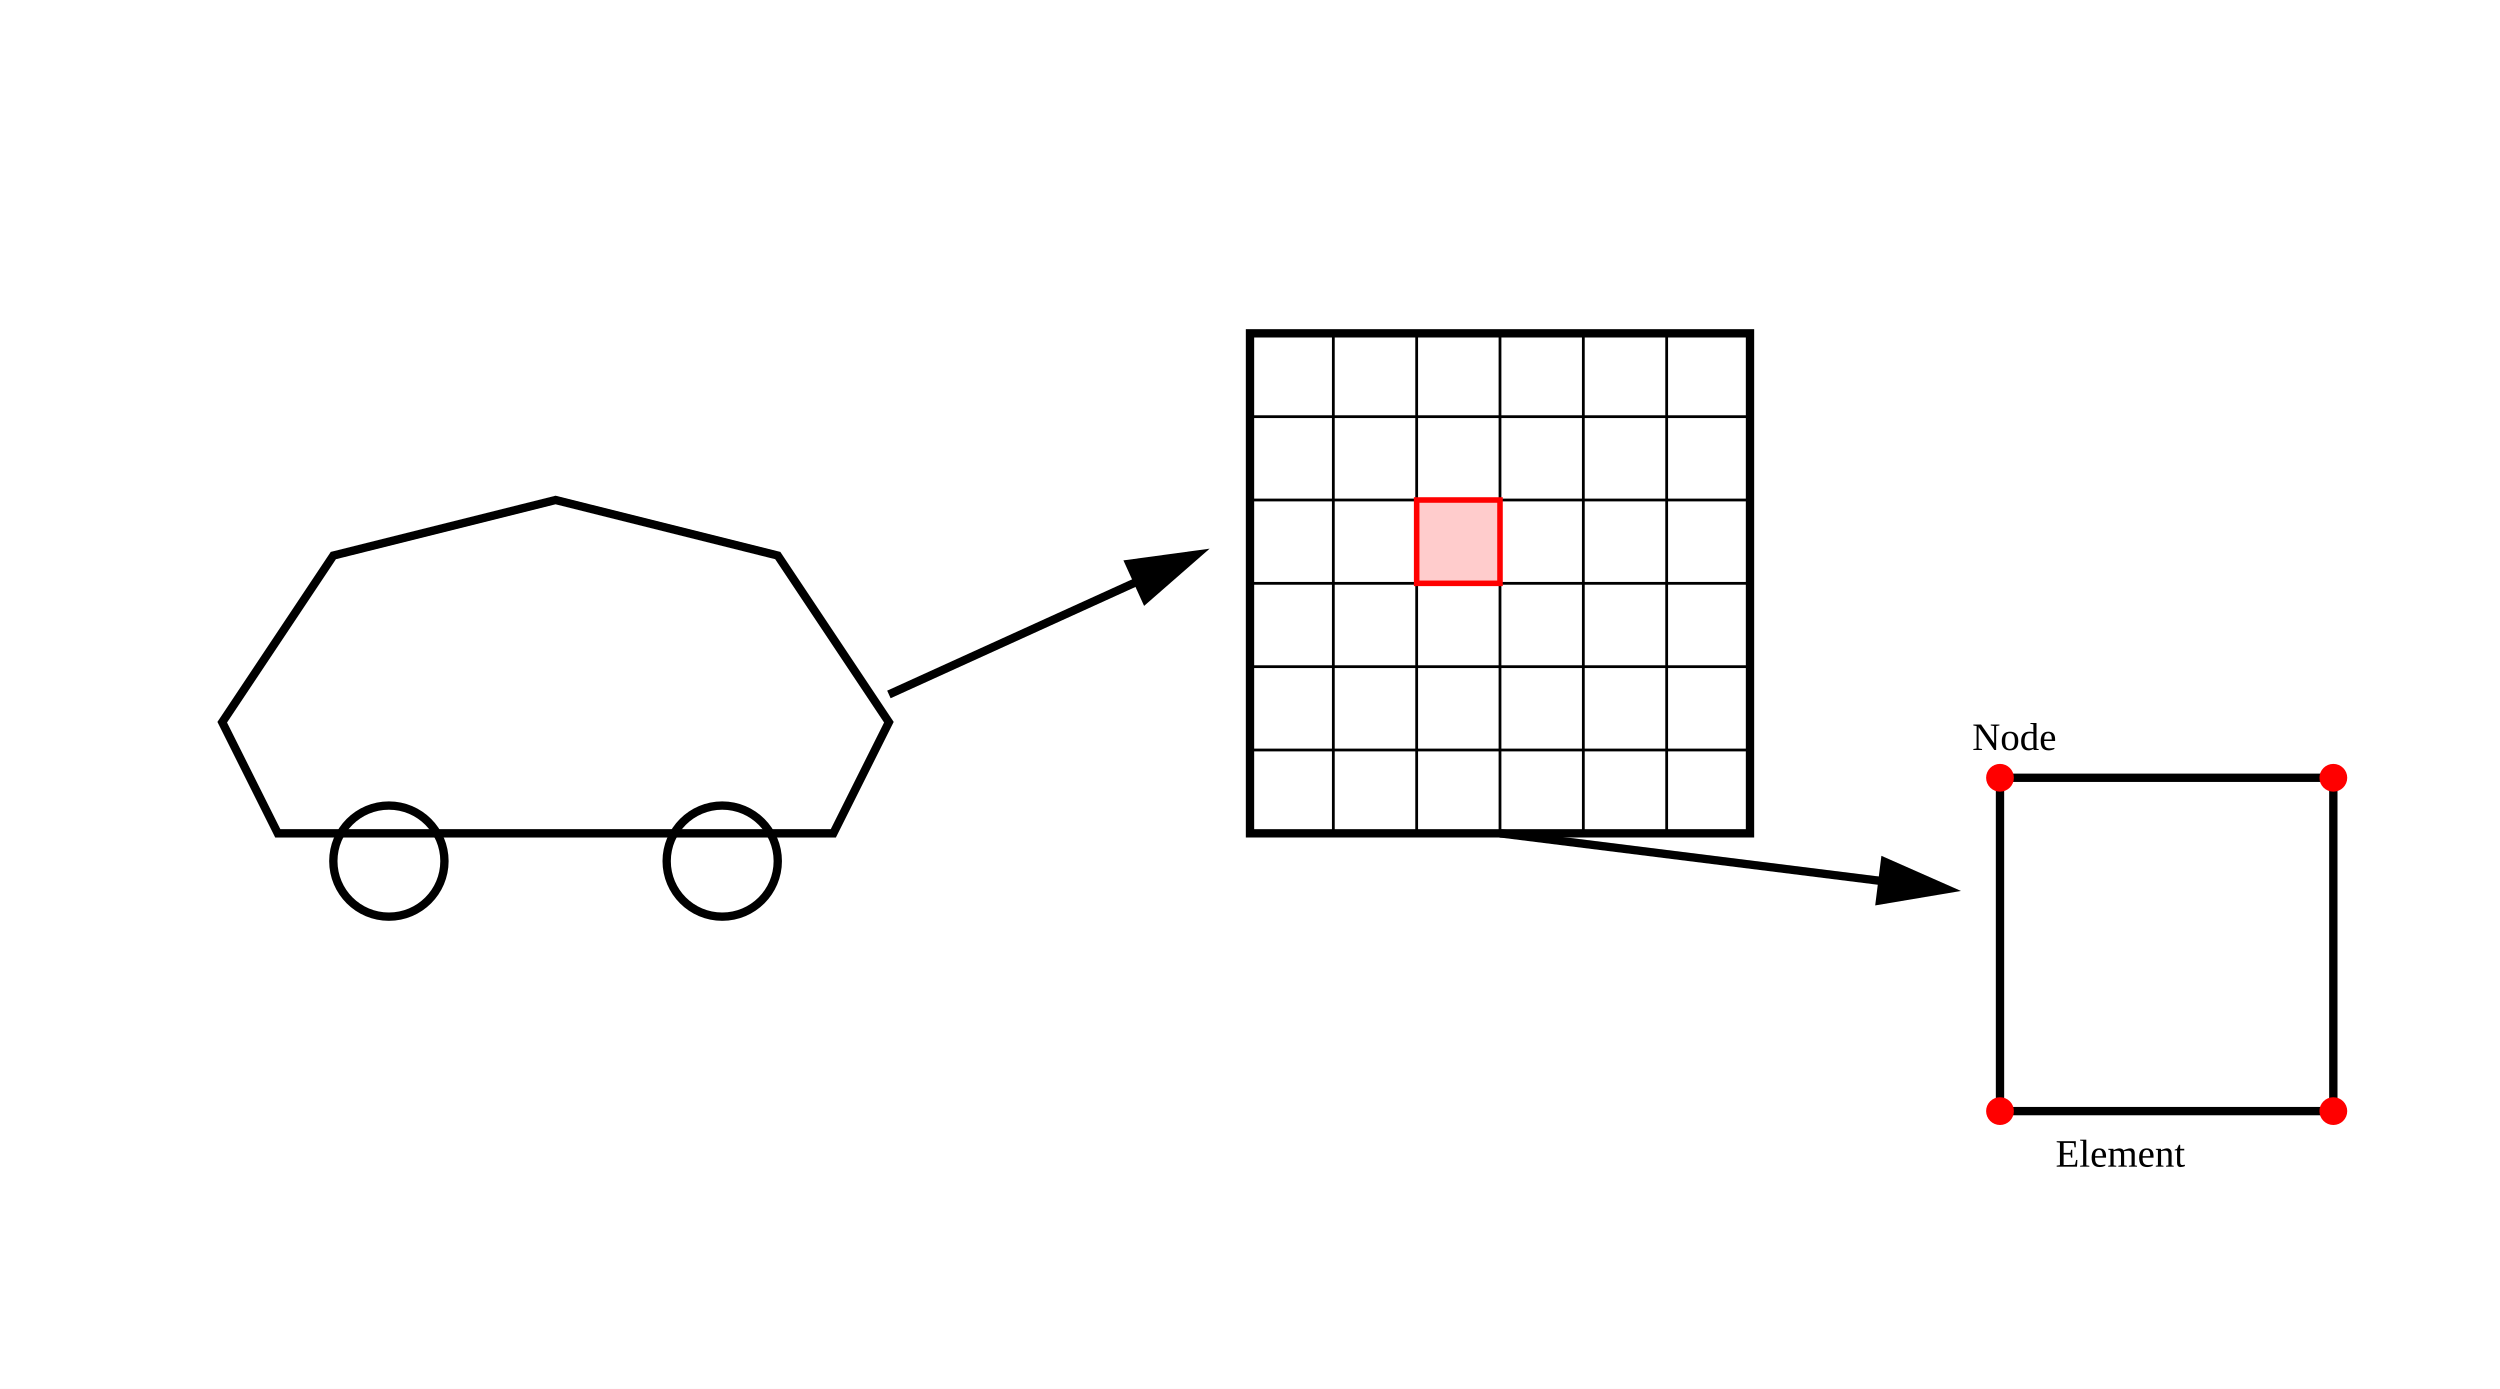
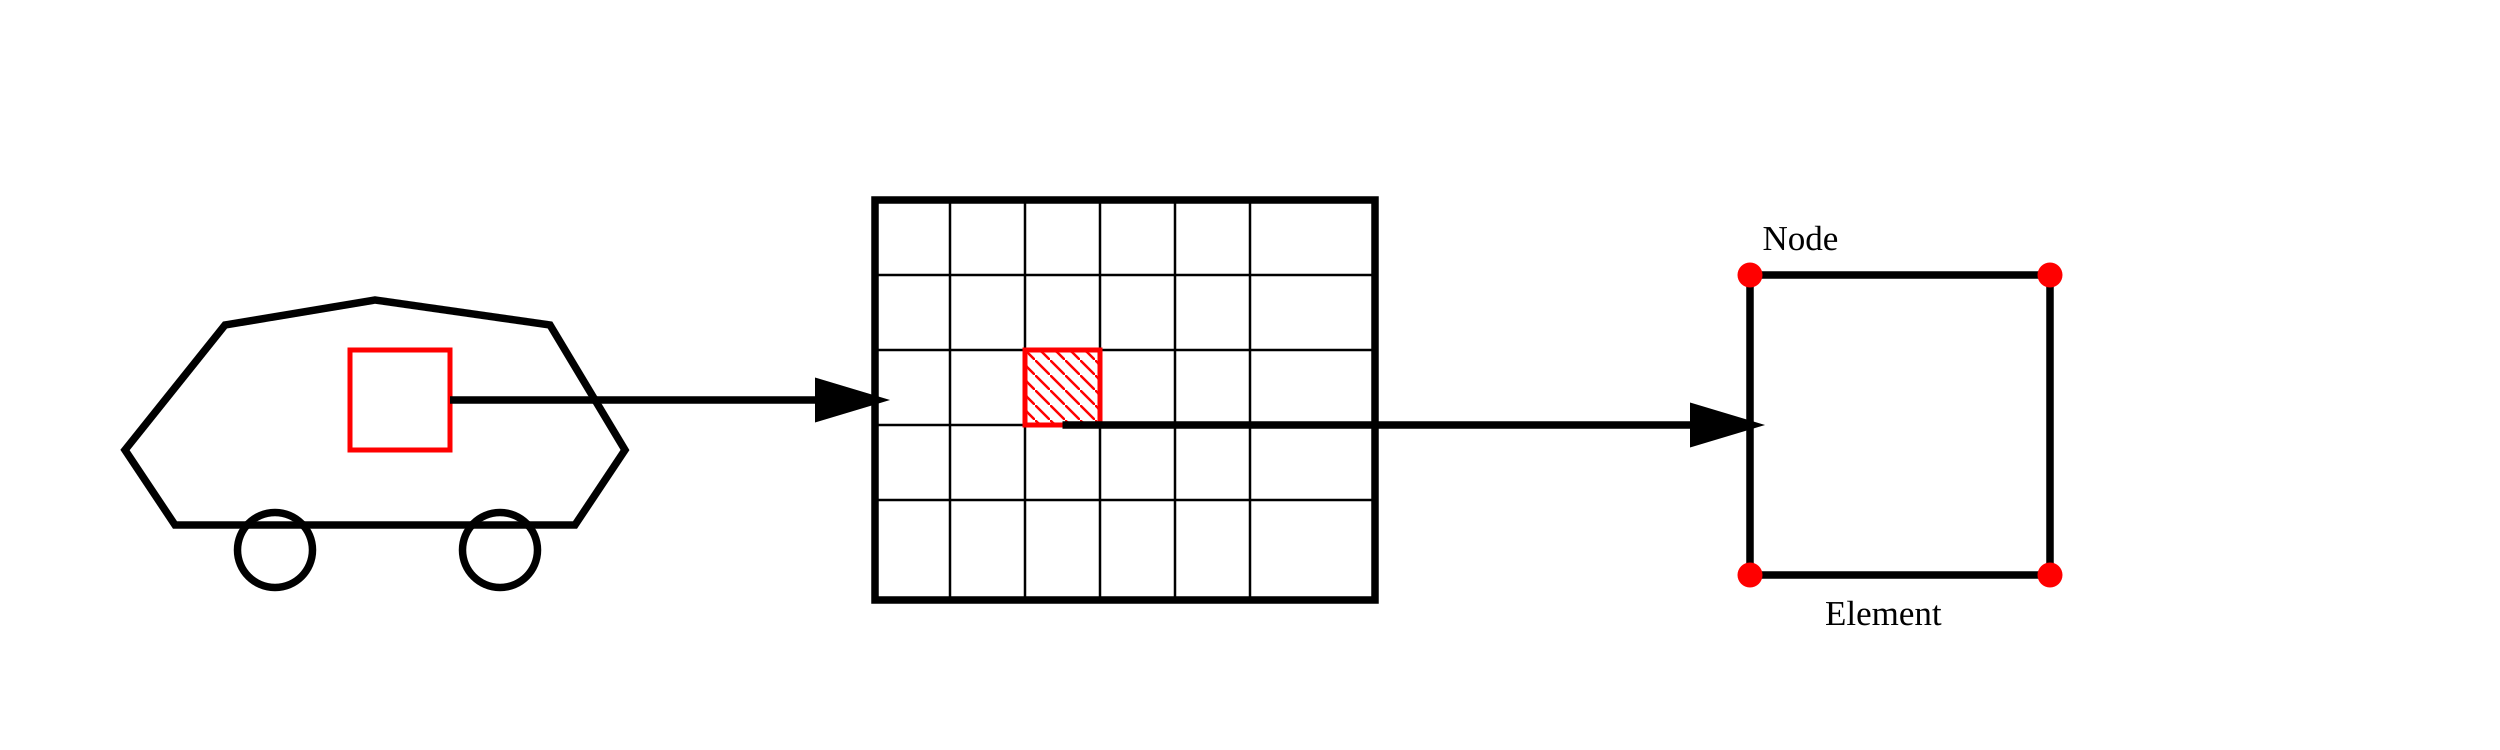
- <svg xmlns="http://www.w3.org/2000/svg" viewBox="0 0 900 500">
+ <svg xmlns="http://www.w3.org/2000/svg" viewBox="0 0 1000 300">
  <rect width="100%" height="100%" fill="white" />
-   <g stroke="black" stroke-width="3" fill="none">
-     <path d="M80 260 L120 200 L200 180 L280 200 L320 260 L300 300 L100 300 Z" />
-     <circle cx="140" cy="310" r="20" />
-     <circle cx="260" cy="310" r="20" />
-   </g>
-   <line x1="320" y1="250" x2="430" y2="200" stroke="black" stroke-width="3" marker-end="url(#arrow)" />
  <defs>
    <marker id="arrow" markerWidth="10" markerHeight="10" refX="8" refY="3" orient="auto">
      <polygon points="0 0, 10 3, 0 6" fill="black" />
    </marker>
+     <pattern id="hatch" patternUnits="userSpaceOnUse" width="6" height="6">
+       <path d="M0,0 l6,6" stroke="red" stroke-width="1" />
+     </pattern>
  </defs>
-   <rect x="450" y="120" width="180" height="180" fill="none" stroke="black" stroke-width="3" />
+   <g stroke="black" stroke-width="3" fill="none">
+     <path d="M50 180 L90 130 L150 120 L220 130 L250 180 L230 210 L70 210 Z" />
+     <circle cx="110" cy="220" r="15" />
+     <circle cx="200" cy="220" r="15" />
+   </g>
+   <rect x="140" y="140" width="40" height="40" stroke="red" stroke-width="2" fill="none" />
+   <line x1="180" y1="160" x2="350" y2="160" stroke="black" stroke-width="3" marker-end="url(#arrow)" />
+   <rect x="350" y="80" width="200" height="160" fill="none" stroke="black" stroke-width="3" />
  <g stroke="black" stroke-width="1">
-     <line x1="480" y1="120" x2="480" y2="300" />
-     <line x1="510" y1="120" x2="510" y2="300" />
-     <line x1="540" y1="120" x2="540" y2="300" />
-     <line x1="570" y1="120" x2="570" y2="300" />
-     <line x1="600" y1="120" x2="600" y2="300" />
-     <line x1="450" y1="150" x2="630" y2="150" />
-     <line x1="450" y1="180" x2="630" y2="180" />
-     <line x1="450" y1="210" x2="630" y2="210" />
-     <line x1="450" y1="240" x2="630" y2="240" />
-     <line x1="450" y1="270" x2="630" y2="270" />
+     <line x1="380" y1="80" x2="380" y2="240" />
+     <line x1="410" y1="80" x2="410" y2="240" />
+     <line x1="440" y1="80" x2="440" y2="240" />
+     <line x1="470" y1="80" x2="470" y2="240" />
+     <line x1="500" y1="80" x2="500" y2="240" />
+     <line x1="350" y1="110" x2="550" y2="110" />
+     <line x1="350" y1="140" x2="550" y2="140" />
+     <line x1="350" y1="170" x2="550" y2="170" />
+     <line x1="350" y1="200" x2="550" y2="200" />
  </g>
-   <rect x="510" y="180" width="30" height="30" fill="rgba(255,0,0,0.2)" stroke="red" stroke-width="2" />
-   <line x1="540" y1="300" x2="700" y2="320" stroke="black" stroke-width="3" marker-end="url(#arrow)" />
-   <rect x="720" y="280" width="120" height="120" fill="none" stroke="black" stroke-width="3" />
-   <circle cx="720" cy="280" r="5" fill="red" />
-   <circle cx="840" cy="280" r="5" fill="red" />
-   <circle cx="720" cy="400" r="5" fill="red" />
-   <circle cx="840" cy="400" r="5" fill="red" />
-   <text x="710" y="270" font-size="14">Node</text>
-   <text x="740" y="420" font-size="14">Element</text>
+   <rect x="410" y="140" width="30" height="30" fill="url(#hatch)" stroke="red" stroke-width="2" />
+   <line x1="425" y1="170" x2="700" y2="170" stroke="black" stroke-width="3" marker-end="url(#arrow)" />
+   <rect x="700" y="110" width="120" height="120" fill="none" stroke="black" stroke-width="3" />
+   <circle cx="700" cy="110" r="5" fill="red" />
+   <circle cx="820" cy="110" r="5" fill="red" />
+   <circle cx="700" cy="230" r="5" fill="red" />
+   <circle cx="820" cy="230" r="5" fill="red" />
+   <text x="705" y="100" font-size="14">Node</text>
+   <text x="730" y="250" font-size="14">Element</text>
</svg>
